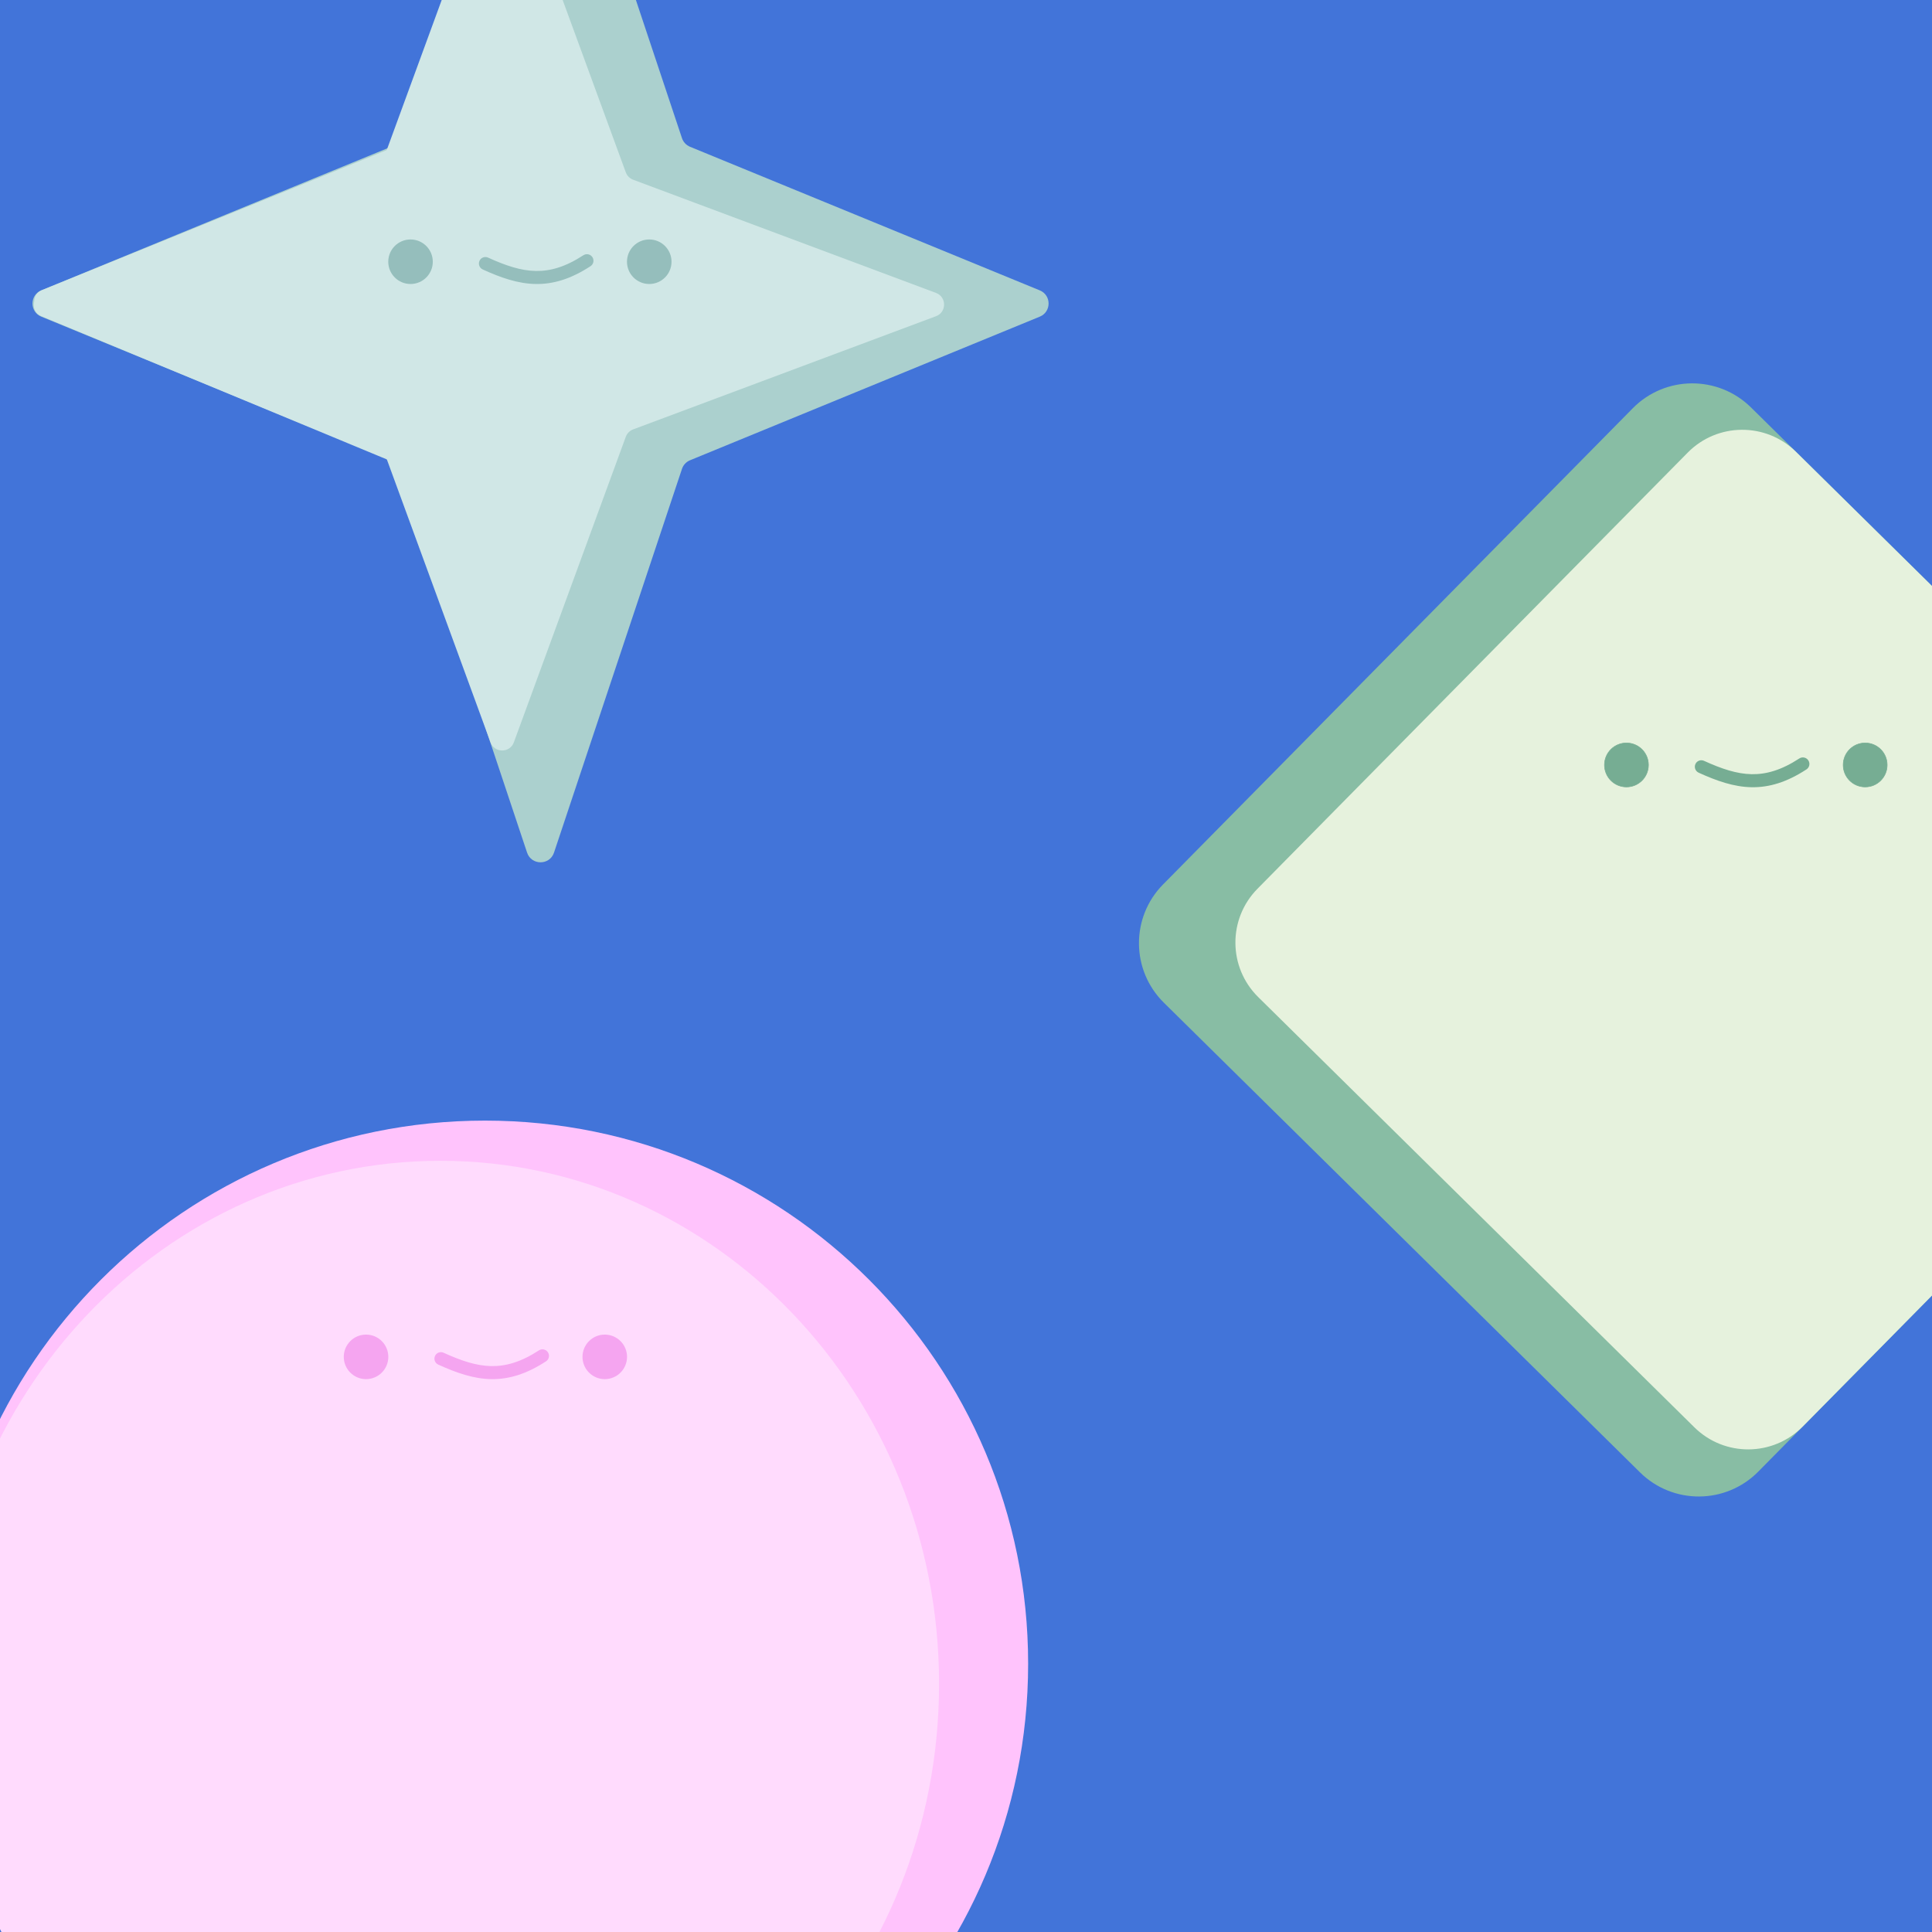
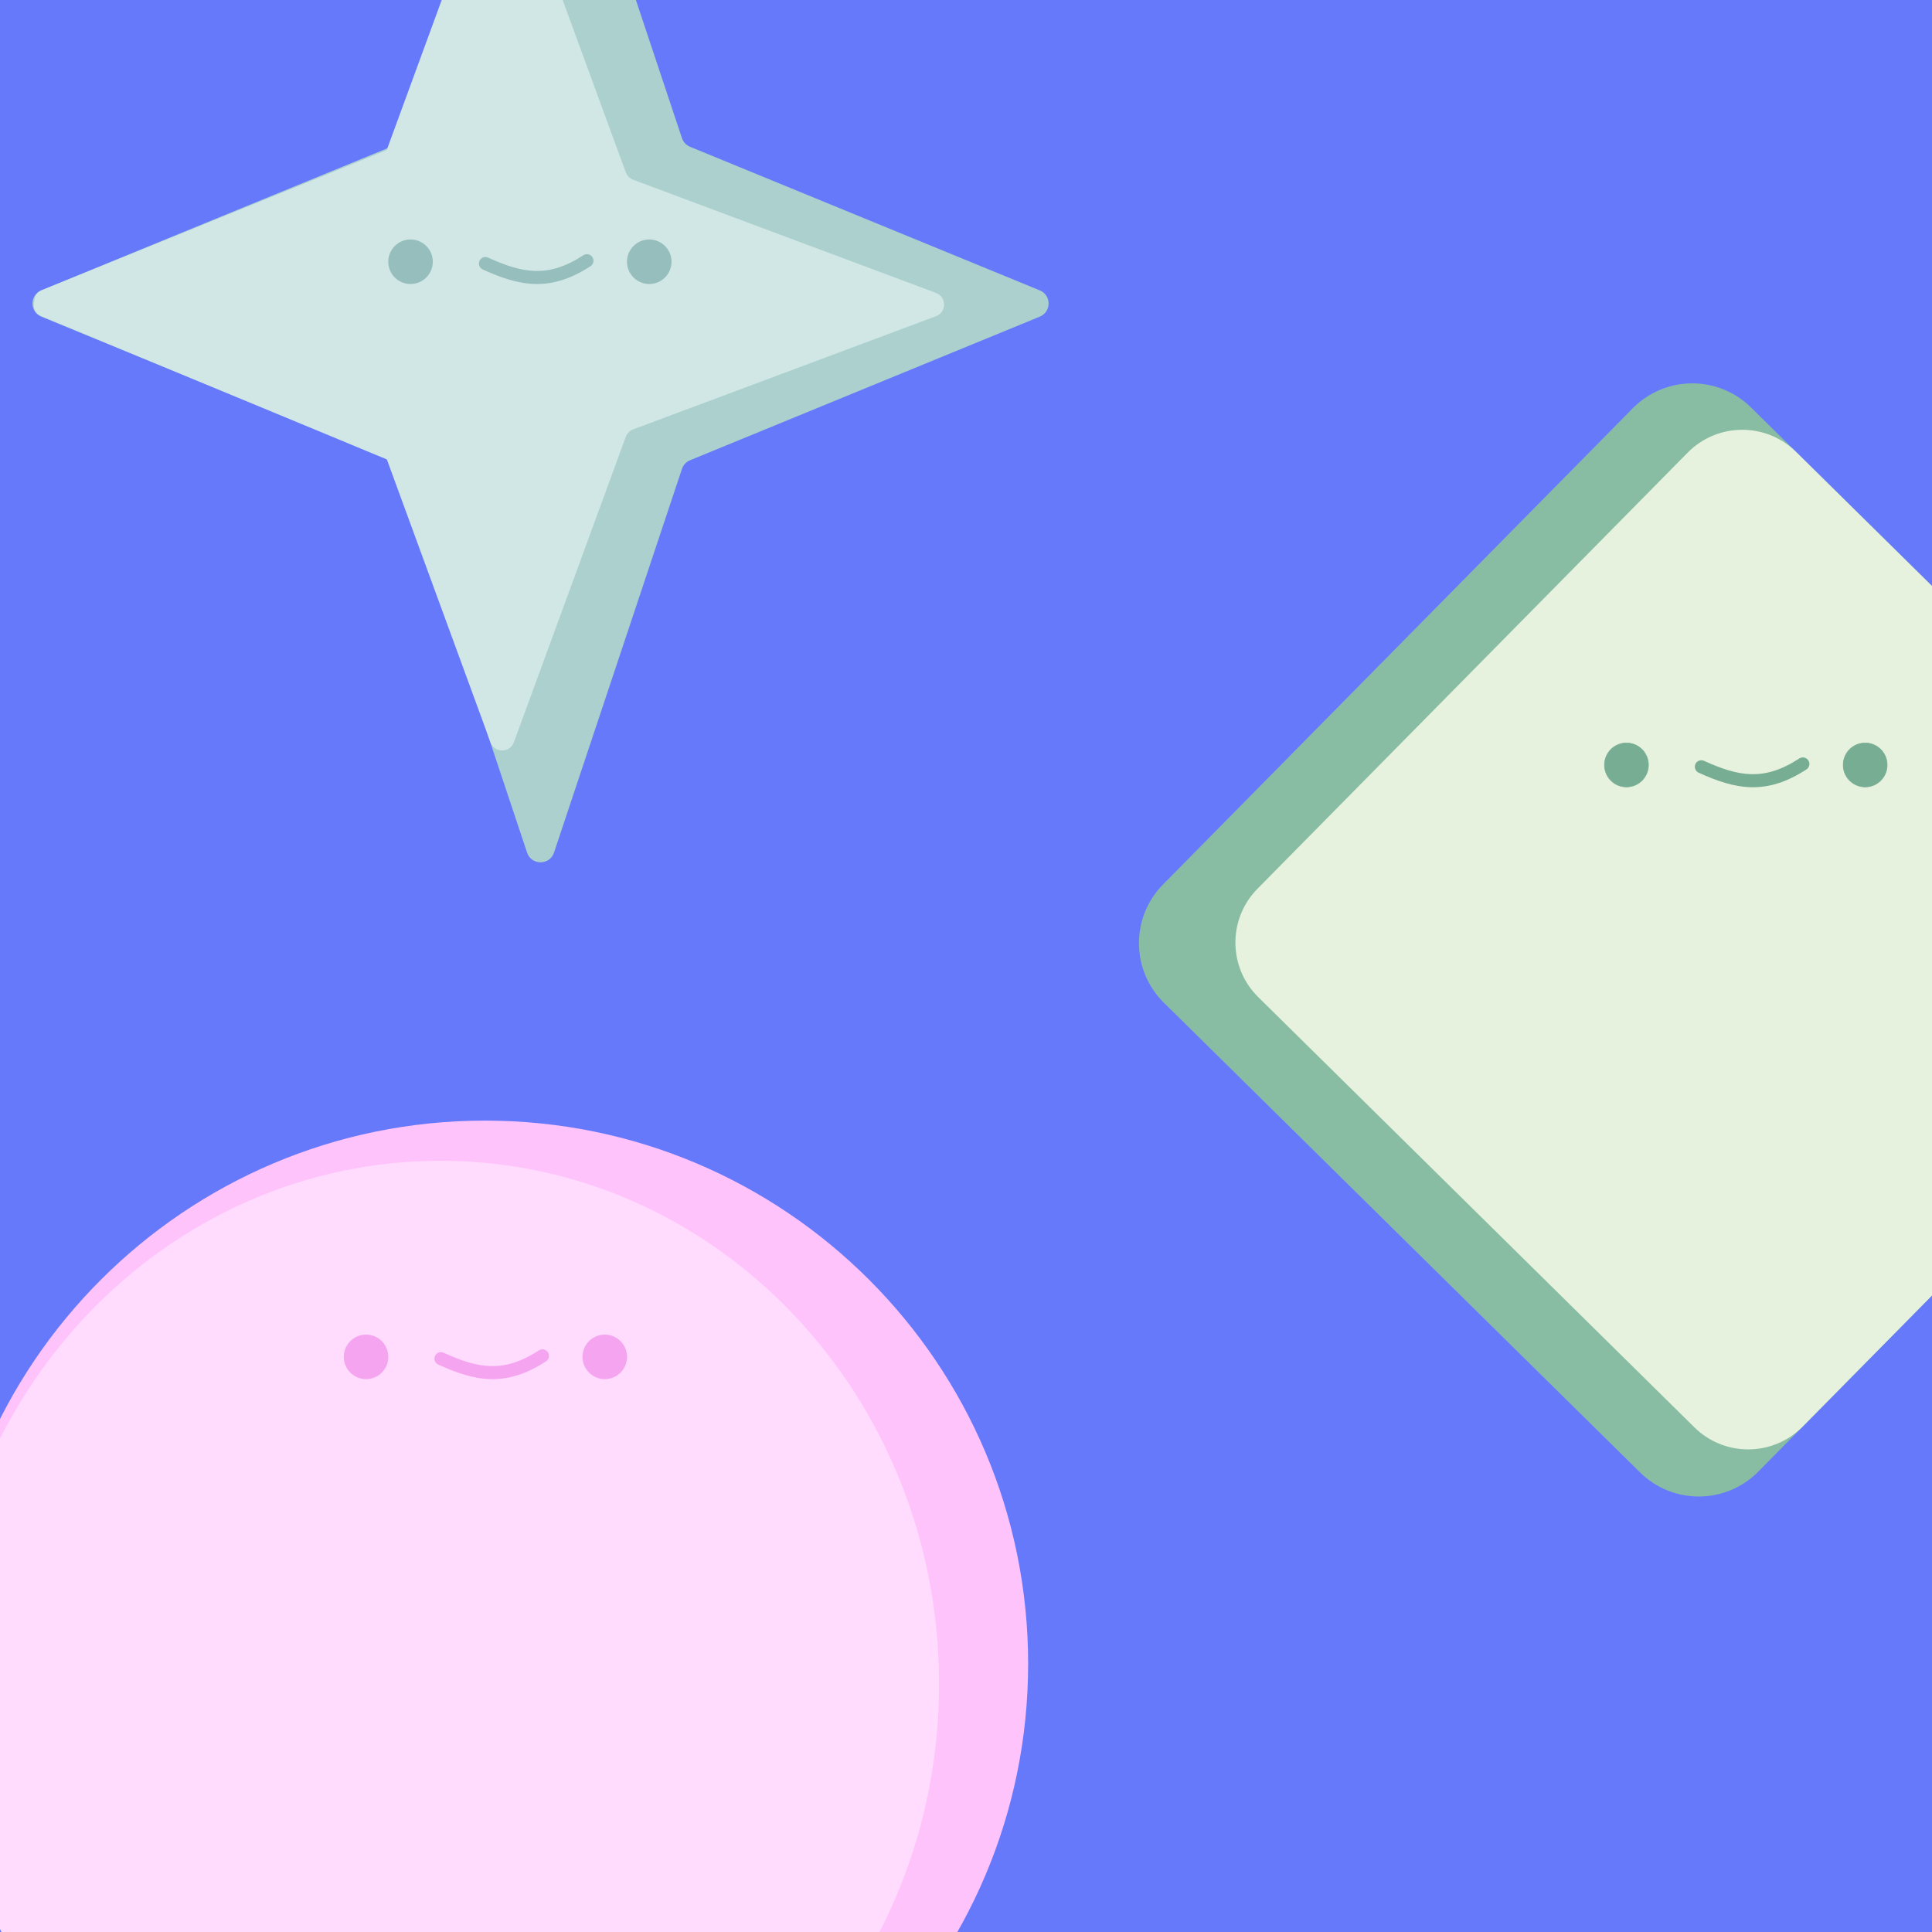
<svg xmlns="http://www.w3.org/2000/svg" width="831" height="831" viewBox="0 0 831 831" fill="none">
-   <g clip-path="url(#clip0_295_14026)">
-     <rect width="831" height="831" fill="#4274D9" />
+   <g clip-path="url(#clip0_331_13836)">
+     <rect width="831" height="831" fill="#6679FB" />
    <rect x="475" y="406.026" width="359.626" height="359.626" rx="35.963" transform="rotate(-45.3917 475 406.026)" fill="#88BDA4" />
    <rect x="517.734" y="405.734" width="329.409" height="329.409" rx="32.941" transform="rotate(-45.3917 517.734 405.734)" fill="#E6F2DD" />
-     <circle cx="699.578" cy="329.027" r="9.455" fill="#76AD93" stroke="#76AD93" stroke-width="0.246" />
-     <circle cx="802.258" cy="329.027" r="9.455" fill="#76AD93" stroke="#76AD93" stroke-width="0.246" />
+     <circle cx="699.578" cy="329.028" r="9.455" fill="#76AD93" stroke="#76AD93" stroke-width="0.246" />
+     <circle cx="802.258" cy="329.028" r="9.455" fill="#76AD93" stroke="#76AD93" stroke-width="0.246" />
    <path d="M732.944 327.256C731.532 326.613 729.873 327.234 729.237 328.642C728.601 330.05 729.23 331.713 730.642 332.356L731.793 329.806L732.944 327.256ZM777.004 330.938C778.298 330.094 778.658 328.358 777.808 327.06C776.957 325.762 775.219 325.393 773.925 326.237L775.465 328.587L777.004 330.938ZM731.793 329.806L730.642 332.356C738.477 335.924 745.768 338.454 753.311 338.6C760.94 338.749 768.534 336.459 777.004 330.938L775.465 328.587L773.925 326.237C766.193 331.277 759.682 333.117 753.391 332.995C747.015 332.871 740.572 330.729 732.944 327.256L731.793 329.806Z" fill="#76AD93" />
    <circle cx="208.613" cy="715.613" r="233.613" fill="#FFC3FC" />
    <ellipse cx="189.457" cy="724.257" rx="214.457" ry="224.97" fill="#FFDBFD" />
-     <circle cx="157.445" cy="583.621" r="9.578" fill="#F5A5F0" />
-     <circle cx="260.125" cy="583.621" r="9.578" fill="#F5A5F0" />
-     <path d="M190.811 581.85C189.4 581.207 187.74 581.827 187.104 583.236C186.468 584.644 187.097 586.307 188.509 586.95L189.66 584.4L190.811 581.85ZM234.871 585.532C236.165 584.688 236.525 582.952 235.675 581.654C234.825 580.356 233.086 579.987 231.792 580.831L233.332 583.181L234.871 585.532ZM189.66 584.4L188.509 586.95C196.344 590.517 203.635 593.047 211.178 593.194C218.807 593.342 226.401 591.053 234.871 585.532L233.332 583.181L231.792 580.831C224.06 585.871 217.549 587.711 211.259 587.589C204.882 587.465 198.439 585.323 190.811 581.85L189.66 584.4Z" fill="#F5A5F0" />
+     <circle cx="157.445" cy="583.622" r="9.578" fill="#F5A5F0" />
+     <circle cx="260.125" cy="583.622" r="9.578" fill="#F5A5F0" />
+     <path d="M190.811 581.85C189.4 581.207 187.74 581.828 187.104 583.236C186.468 584.644 187.097 586.307 188.509 586.95L189.66 584.4L190.811 581.85ZM234.871 585.532C236.165 584.689 236.525 582.953 235.675 581.654C234.825 580.356 233.086 579.988 231.792 580.831L233.332 583.182L234.871 585.532ZM189.66 584.4L188.509 586.95C196.344 590.518 203.635 593.048 211.178 593.195C218.807 593.343 226.401 591.054 234.871 585.532L233.332 583.182L231.792 580.831C224.06 585.871 217.549 587.712 211.259 587.589C204.882 587.465 198.439 585.324 190.811 581.85L189.66 584.4Z" fill="#F5A5F0" />
    <path d="M226.704 -105.62C228.561 -111.189 236.439 -111.189 238.296 -105.62L293.33 59.412C293.892 61.099 295.161 62.456 296.805 63.131L447.235 124.898C452.287 126.972 452.287 134.127 447.235 136.201L296.805 197.968C295.161 198.643 293.892 200 293.33 201.686L238.296 366.719C236.439 372.288 228.561 372.288 226.704 366.719L171.67 201.686C171.108 200 169.839 198.643 168.195 197.968L17.765 136.201C12.713 134.127 12.713 126.972 17.765 124.898L168.195 63.131C169.839 62.456 171.108 61.099 171.67 59.412L226.704 -105.62Z" fill="#ABD0CE" />
    <path d="M210.979 -57.295C212.692 -61.972 219.308 -61.972 221.021 -57.295L269.172 74.133C269.709 75.598 270.859 76.756 272.321 77.302L402.597 125.991C407.231 127.723 407.231 134.277 402.597 136.009L272.321 184.698C270.859 185.244 269.709 186.402 269.172 187.867L221.021 319.295C219.308 323.972 212.692 323.972 210.979 319.295L162.828 187.867C162.291 186.402 161.141 185.244 159.679 184.698L29.403 136.009C24.769 134.277 24.769 127.723 29.403 125.991L159.679 77.302C161.141 76.756 162.291 75.598 162.828 74.133L210.979 -57.295Z" fill="#D0E7E6" />
    <line x1="19.752" y1="129.486" x2="175.486" y2="66.249" stroke="#D0E7E6" stroke-width="10" stroke-linecap="round" />
    <line x1="19.534" y1="131.296" x2="174.296" y2="195.466" stroke="#D0E7E6" stroke-width="10" stroke-linecap="round" />
-     <circle cx="176.578" cy="112.578" r="9.578" fill="#95BEBC" />
-     <circle cx="279.258" cy="112.578" r="9.578" fill="#95BEBC" />
+     <circle cx="176.578" cy="112.579" r="9.578" fill="#95BEBC" />
+     <circle cx="279.258" cy="112.579" r="9.578" fill="#95BEBC" />
    <path d="M209.944 110.807C208.532 110.164 206.873 110.784 206.237 112.193C205.601 113.601 206.23 115.264 207.642 115.907L208.793 113.357L209.944 110.807ZM254.004 114.489C255.298 113.645 255.658 111.909 254.808 110.611C253.957 109.313 252.219 108.944 250.925 109.788L252.465 112.138L254.004 114.489ZM208.793 113.357L207.642 115.907C215.477 119.474 222.768 122.004 230.311 122.151C237.94 122.299 245.534 120.01 254.004 114.489L252.465 112.138L250.925 109.788C243.193 114.828 236.682 116.668 230.391 116.546C224.015 116.422 217.572 114.28 209.944 110.807L208.793 113.357Z" fill="#95BEBC" />
  </g>
  <defs>
-     <clipPath id="clip0_295_14026">
+     <clipPath id="clip0_331_13836">
      <rect width="831" height="831" fill="white" />
    </clipPath>
  </defs>
</svg>
